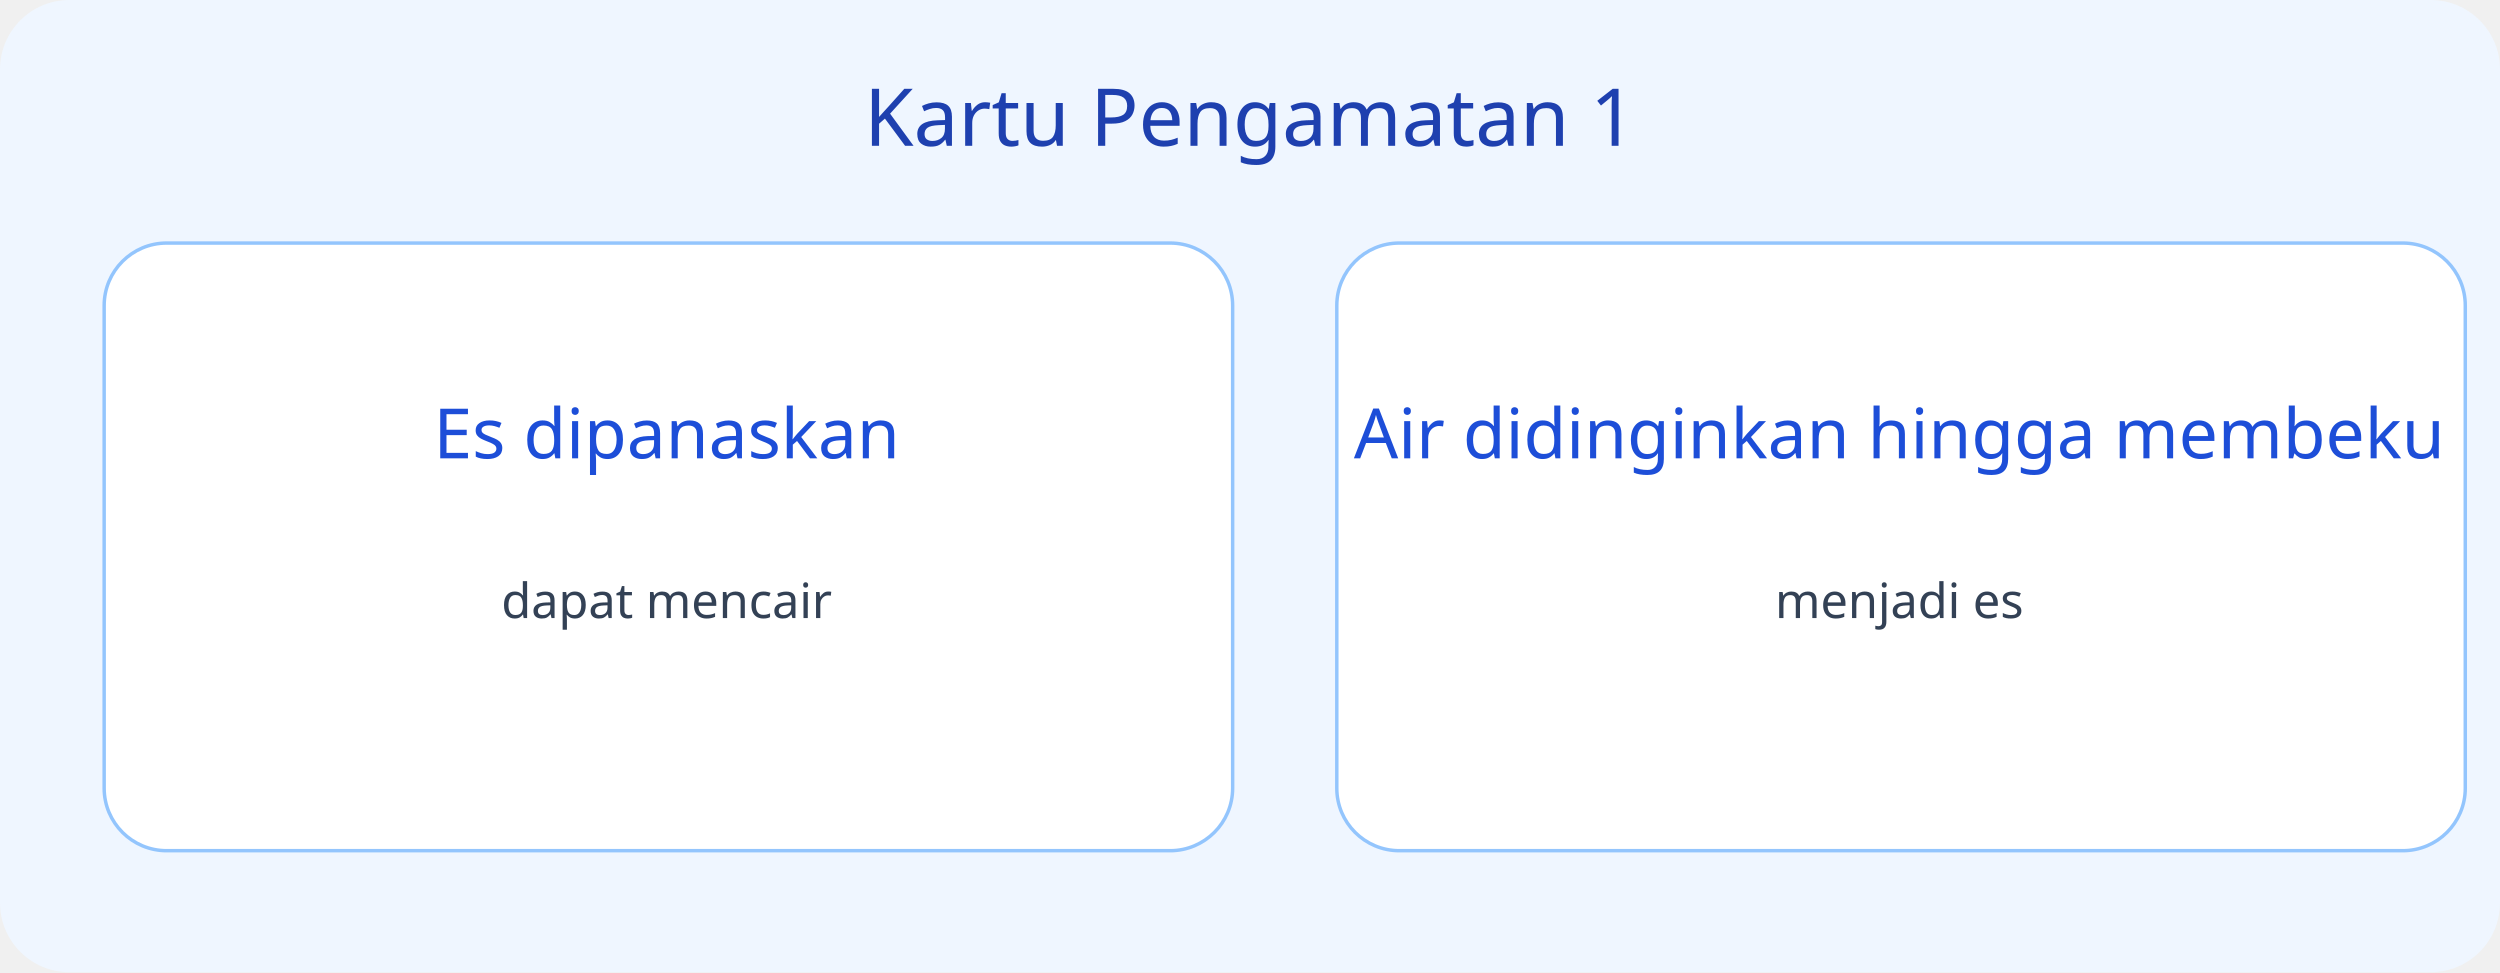
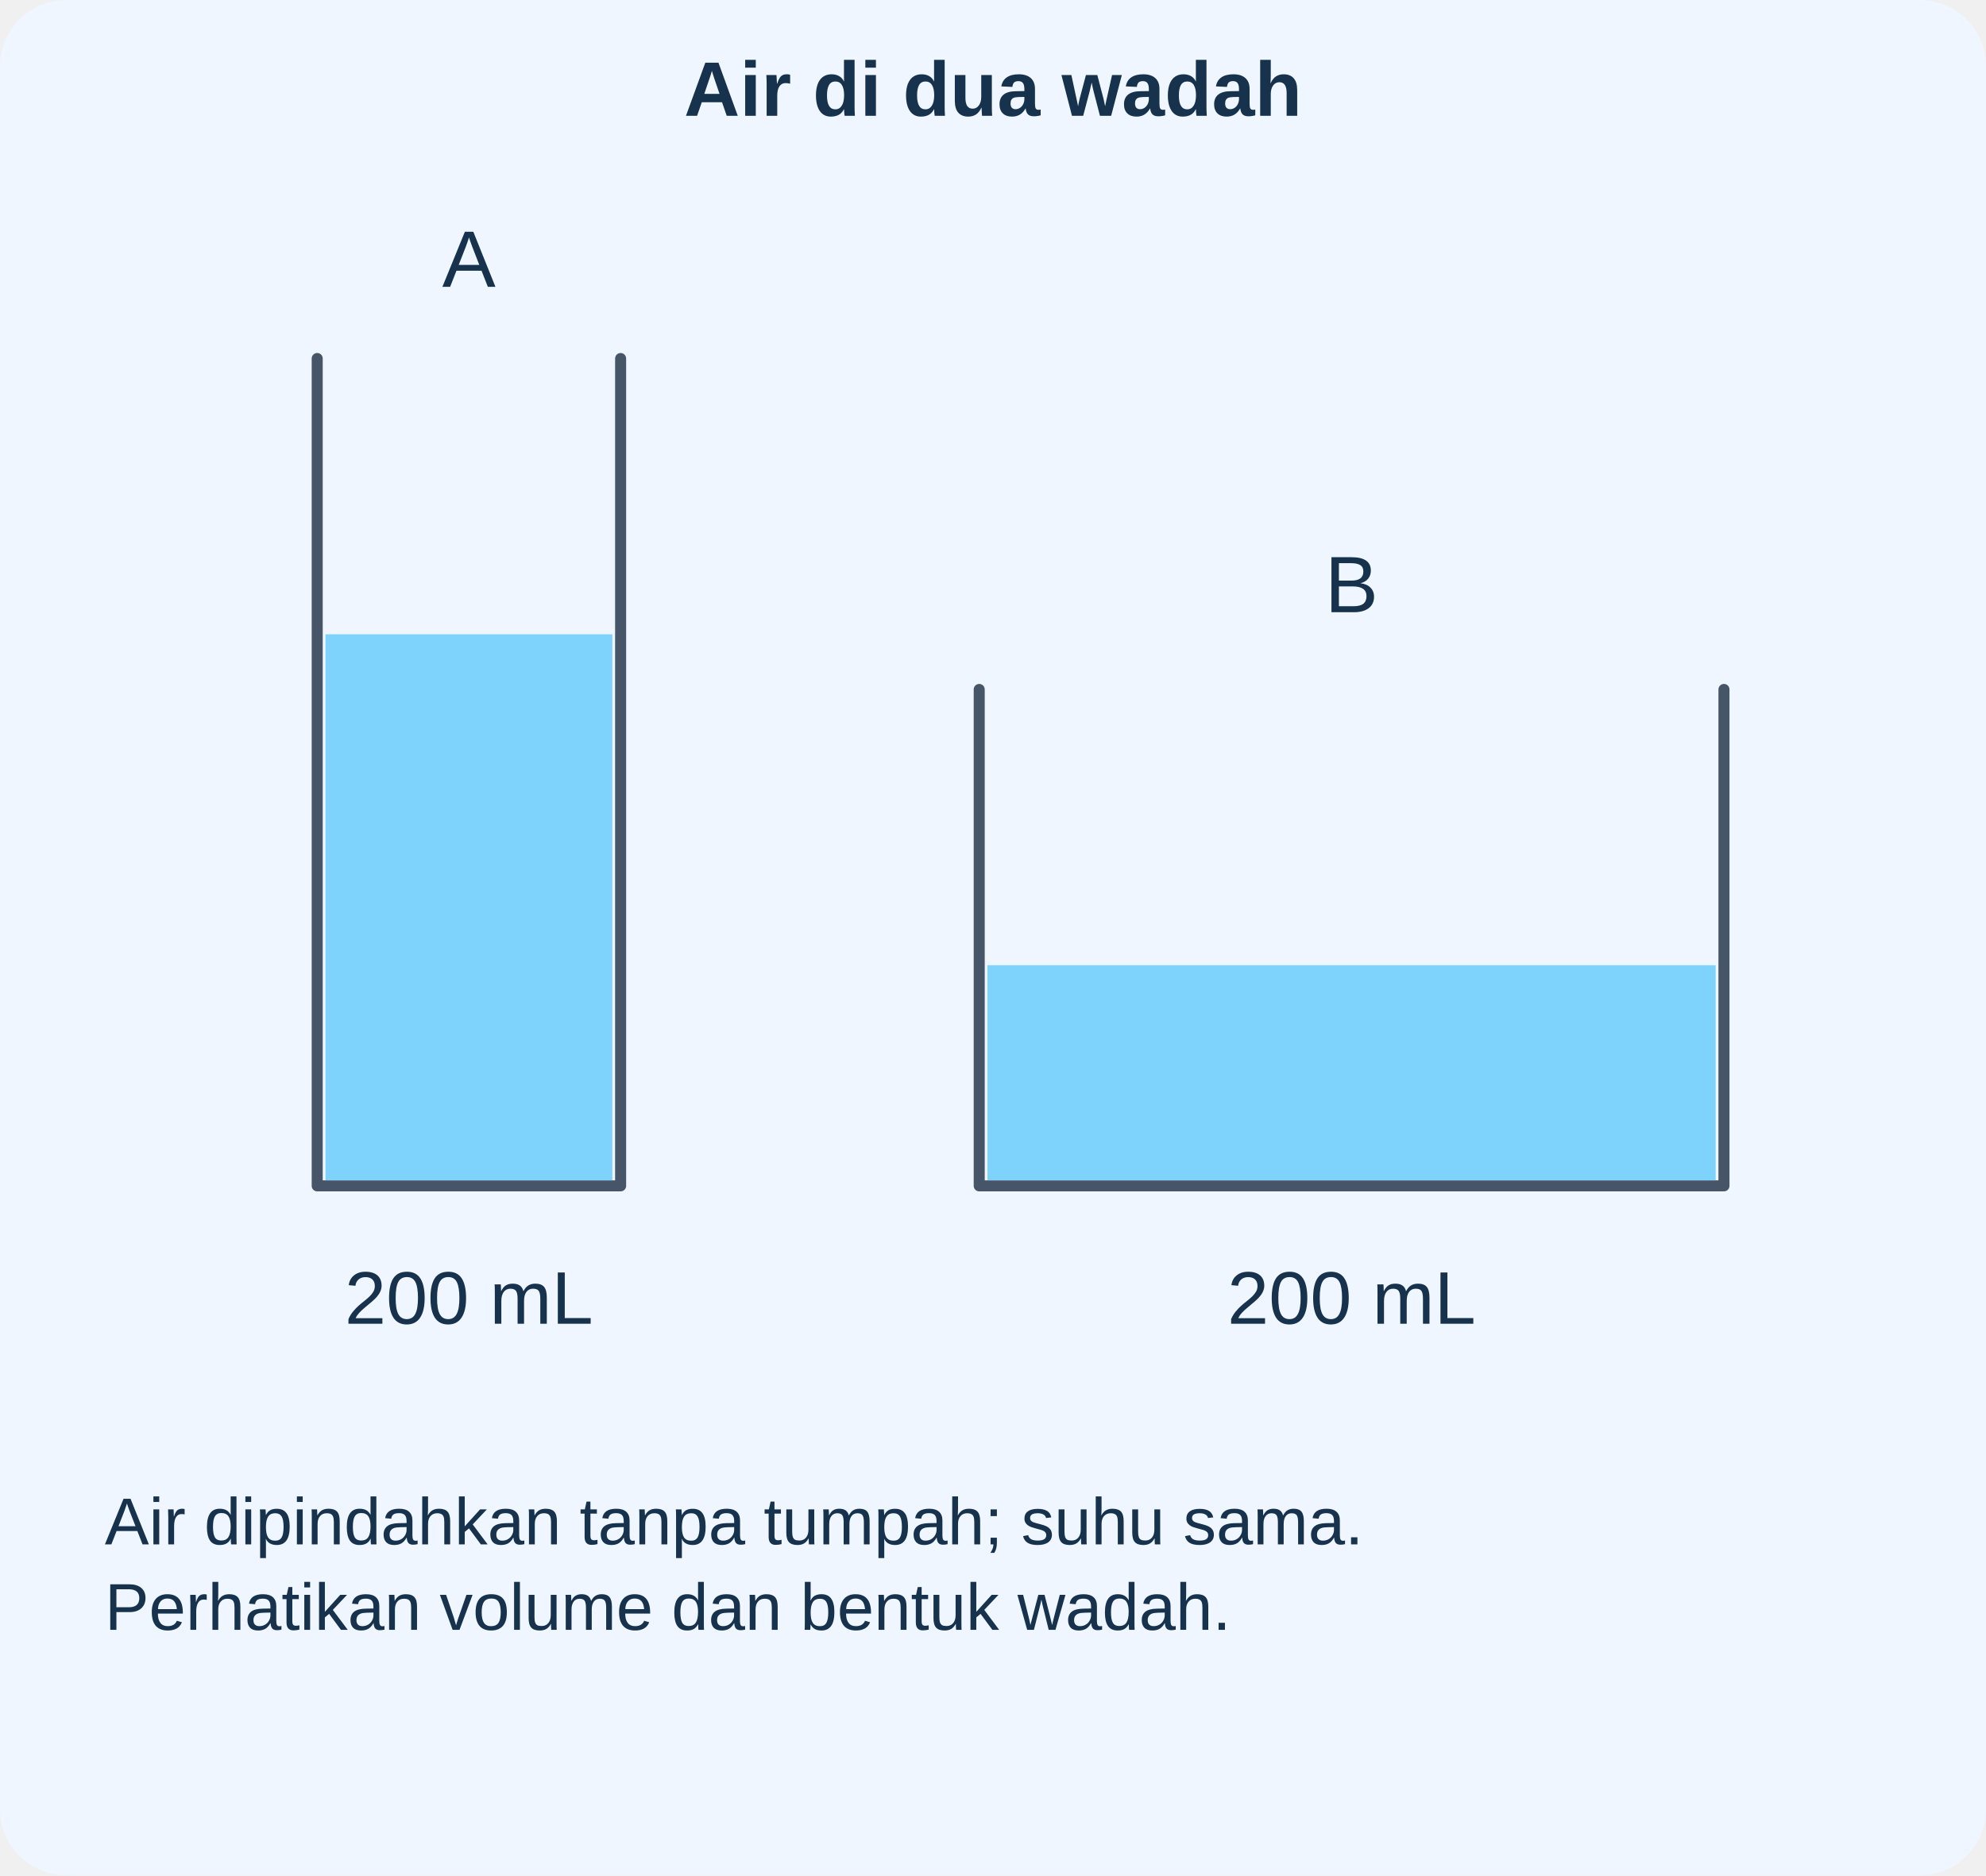
- <svg xmlns="http://www.w3.org/2000/svg" viewBox="0 0 720 280">
-   <rect width="720" height="280" rx="20" fill="#eff6ff" />
-   <text x="360" y="42" font-size="23" text-anchor="middle" font-family="sans-serif" fill="#1e40af">Kartu Pengamatan 1</text>
-   <rect x="30" y="70" width="325" height="175" rx="18" fill="white" stroke="#93c5fd" />
-   <text x="192" y="132" font-size="20" text-anchor="middle" font-family="sans-serif" fill="#1d4ed8">Es dipanaskan</text>
-   <text x="192" y="178" font-size="14" text-anchor="middle" font-family="sans-serif" fill="#334155">dapat mencair</text>
-   <rect x="385" y="70" width="325" height="175" rx="18" fill="white" stroke="#93c5fd" />
-   <text x="547" y="132" font-size="20" text-anchor="middle" font-family="sans-serif" fill="#1d4ed8">Air didinginkan hingga membeku</text>
-   <text x="547" y="178" font-size="14" text-anchor="middle" font-family="sans-serif" fill="#334155">menjadi es</text>
+ <svg xmlns="http://www.w3.org/2000/svg" viewBox="0 0 720 680" role="img" aria-labelledby="title desc">
+   <g font-family="Arial, sans-serif">
+     <rect x="0" y="0" width="720" height="680" rx="24" fill="#eff6ff" stroke="none" stroke-width="3" />
+     <text x="360" y="42" font-size="28" fill="#17324d" text-anchor="middle" font-weight="750">Air di dua wadah</text>
+     <path d="M115 130 V430 H225 V130" fill="none" stroke="#475569" stroke-width="4" stroke-linecap="round" stroke-linejoin="round" />
+     <rect x="118" y="230" width="104" height="198" rx="0" fill="#7dd3fc" stroke="none" stroke-width="3" />
+     <text x="170" y="104" font-size="29" fill="#17324d" text-anchor="middle" font-weight="500">A</text>
+     <text x="170" y="480" font-size="27" fill="#17324d" text-anchor="middle" font-weight="500">200 mL</text>
+     <path d="M355 250 V430 H625 V250" fill="none" stroke="#475569" stroke-width="4" stroke-linecap="round" stroke-linejoin="round" />
+     <rect x="358" y="350" width="264" height="78" rx="0" fill="#7dd3fc" stroke="none" stroke-width="3" />
+     <text x="490" y="222" font-size="29" fill="#17324d" text-anchor="middle" font-weight="500">B</text>
+     <text x="490" y="480" font-size="27" fill="#17324d" text-anchor="middle" font-weight="500">200 mL</text>
+     <text x="38" y="560" font-size="24" fill="#17324d" text-anchor="start" font-weight="500">Air dipindahkan tanpa tumpah; suhu sama.</text>
+     <text x="38" y="591" font-size="24" fill="#17324d" text-anchor="start" font-weight="500">Perhatikan volume dan bentuk wadah.</text>
+   </g>
</svg>
